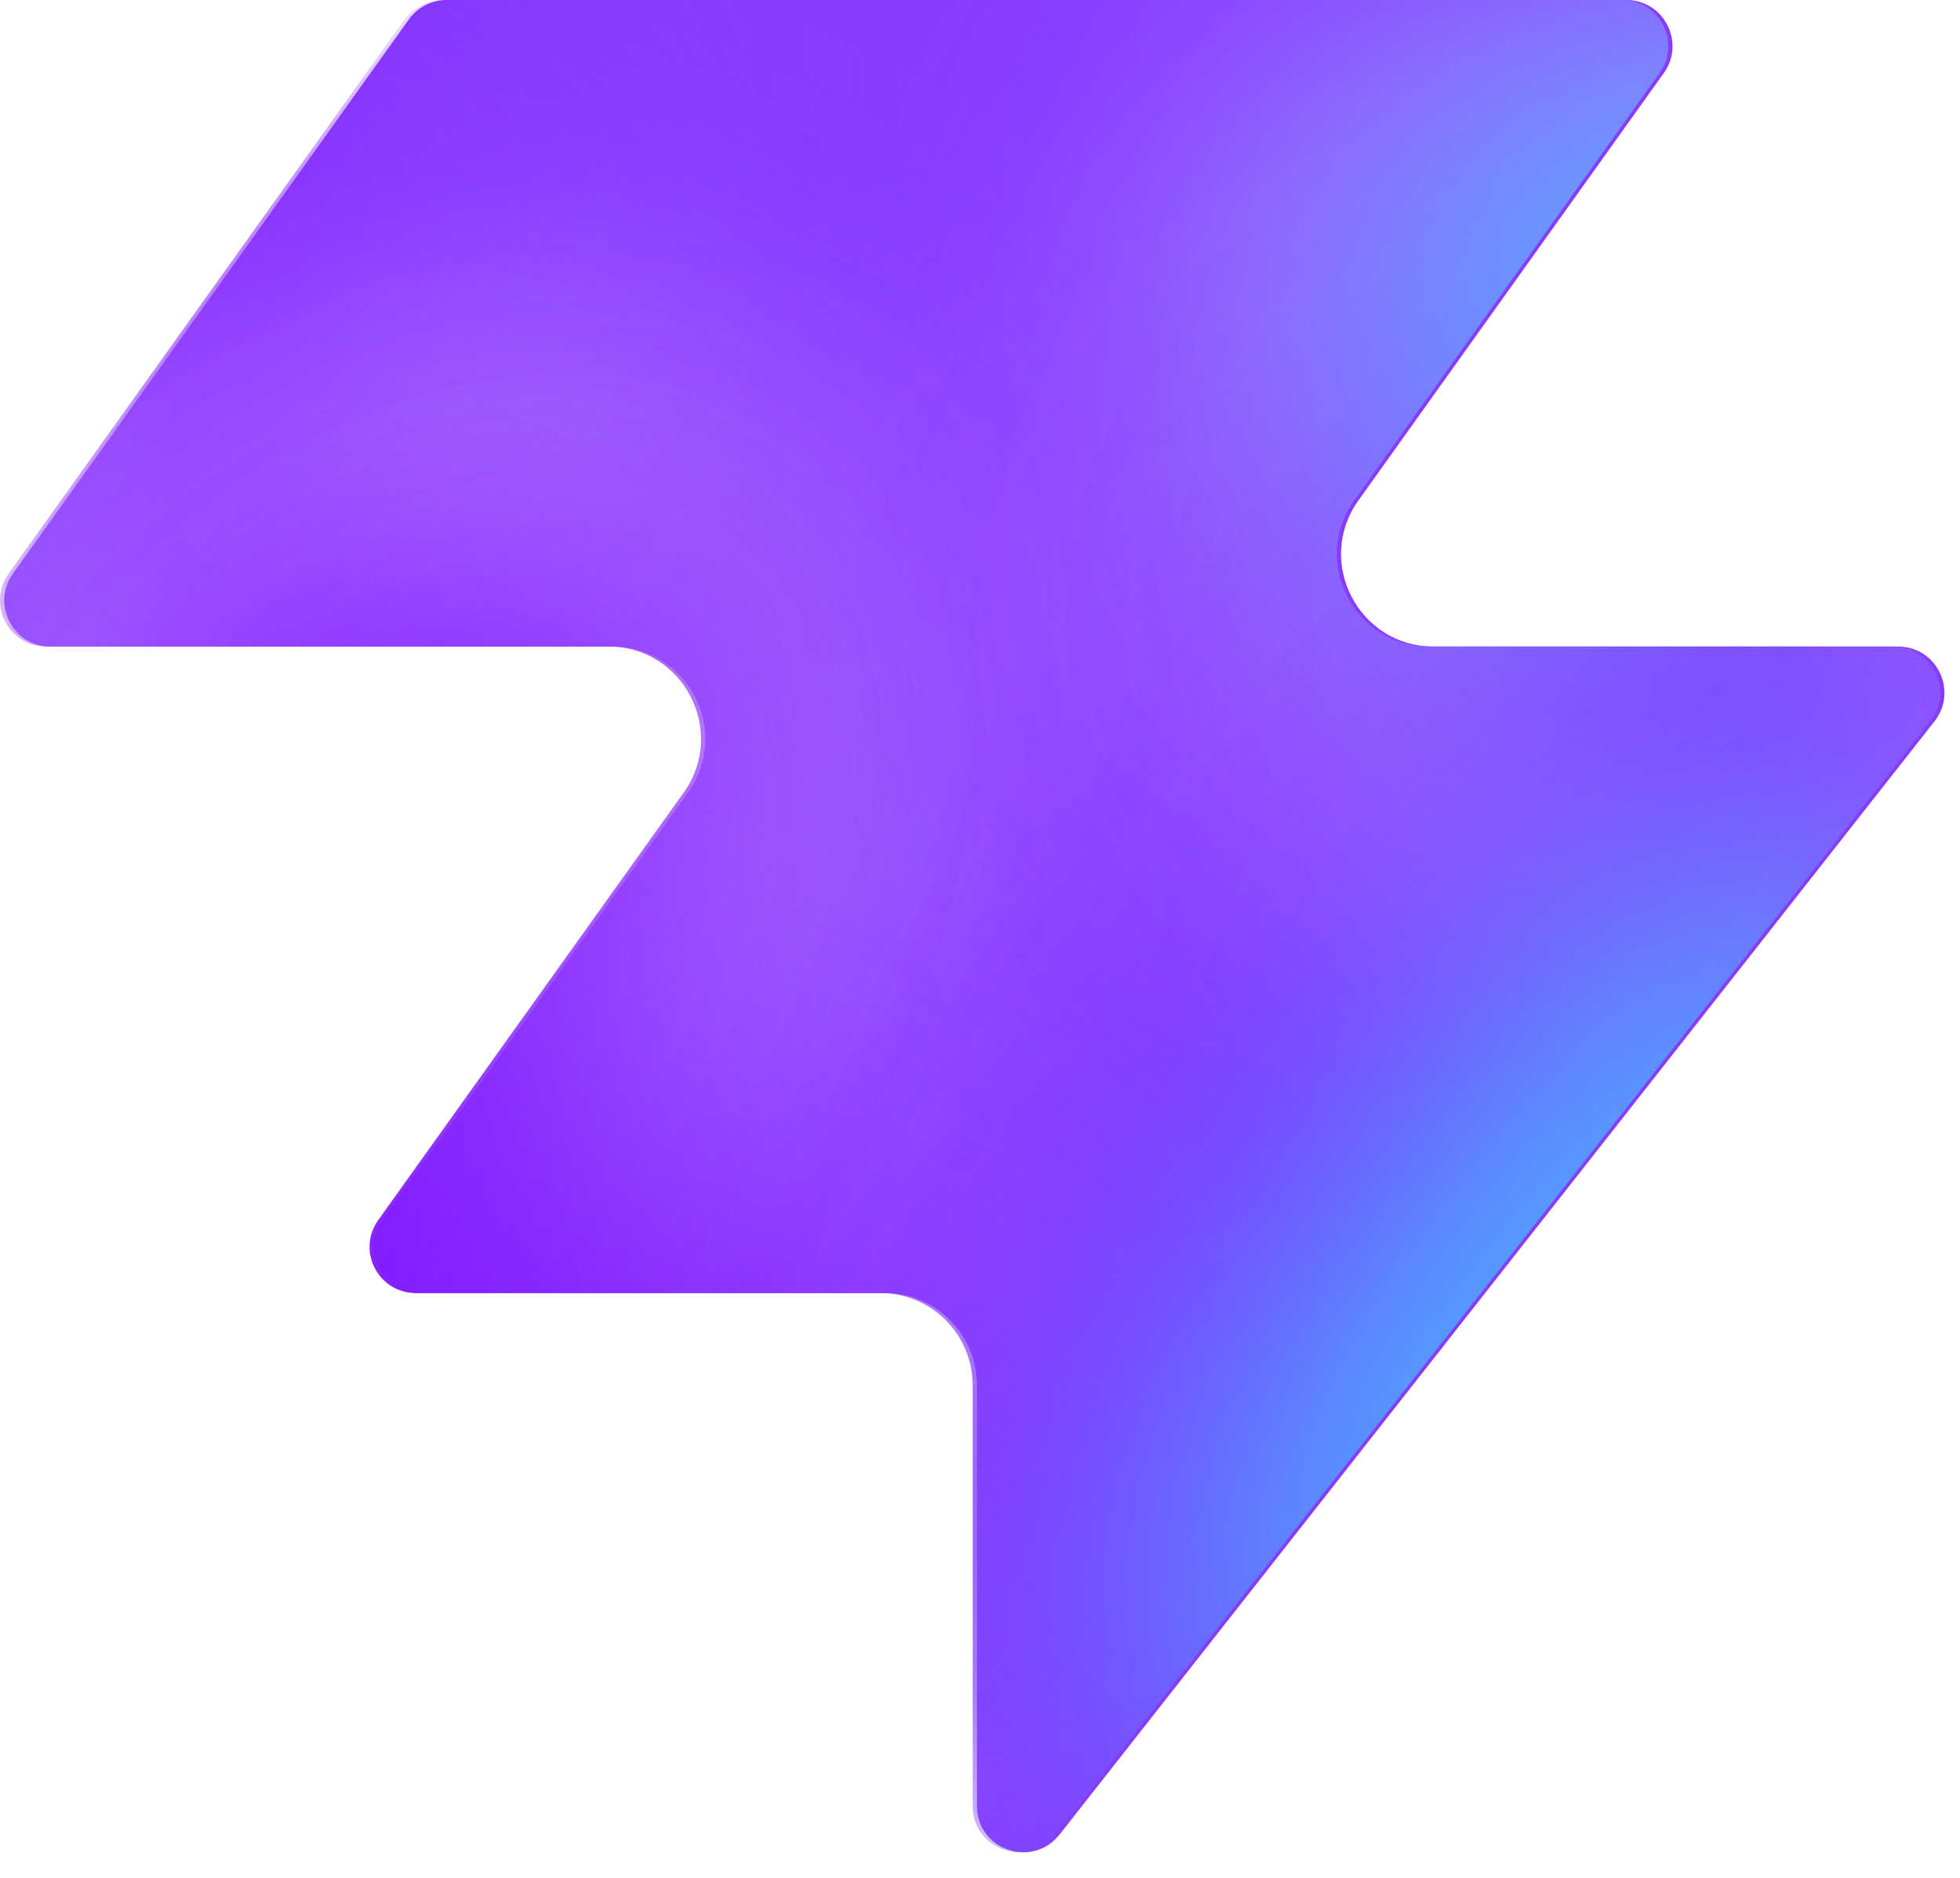
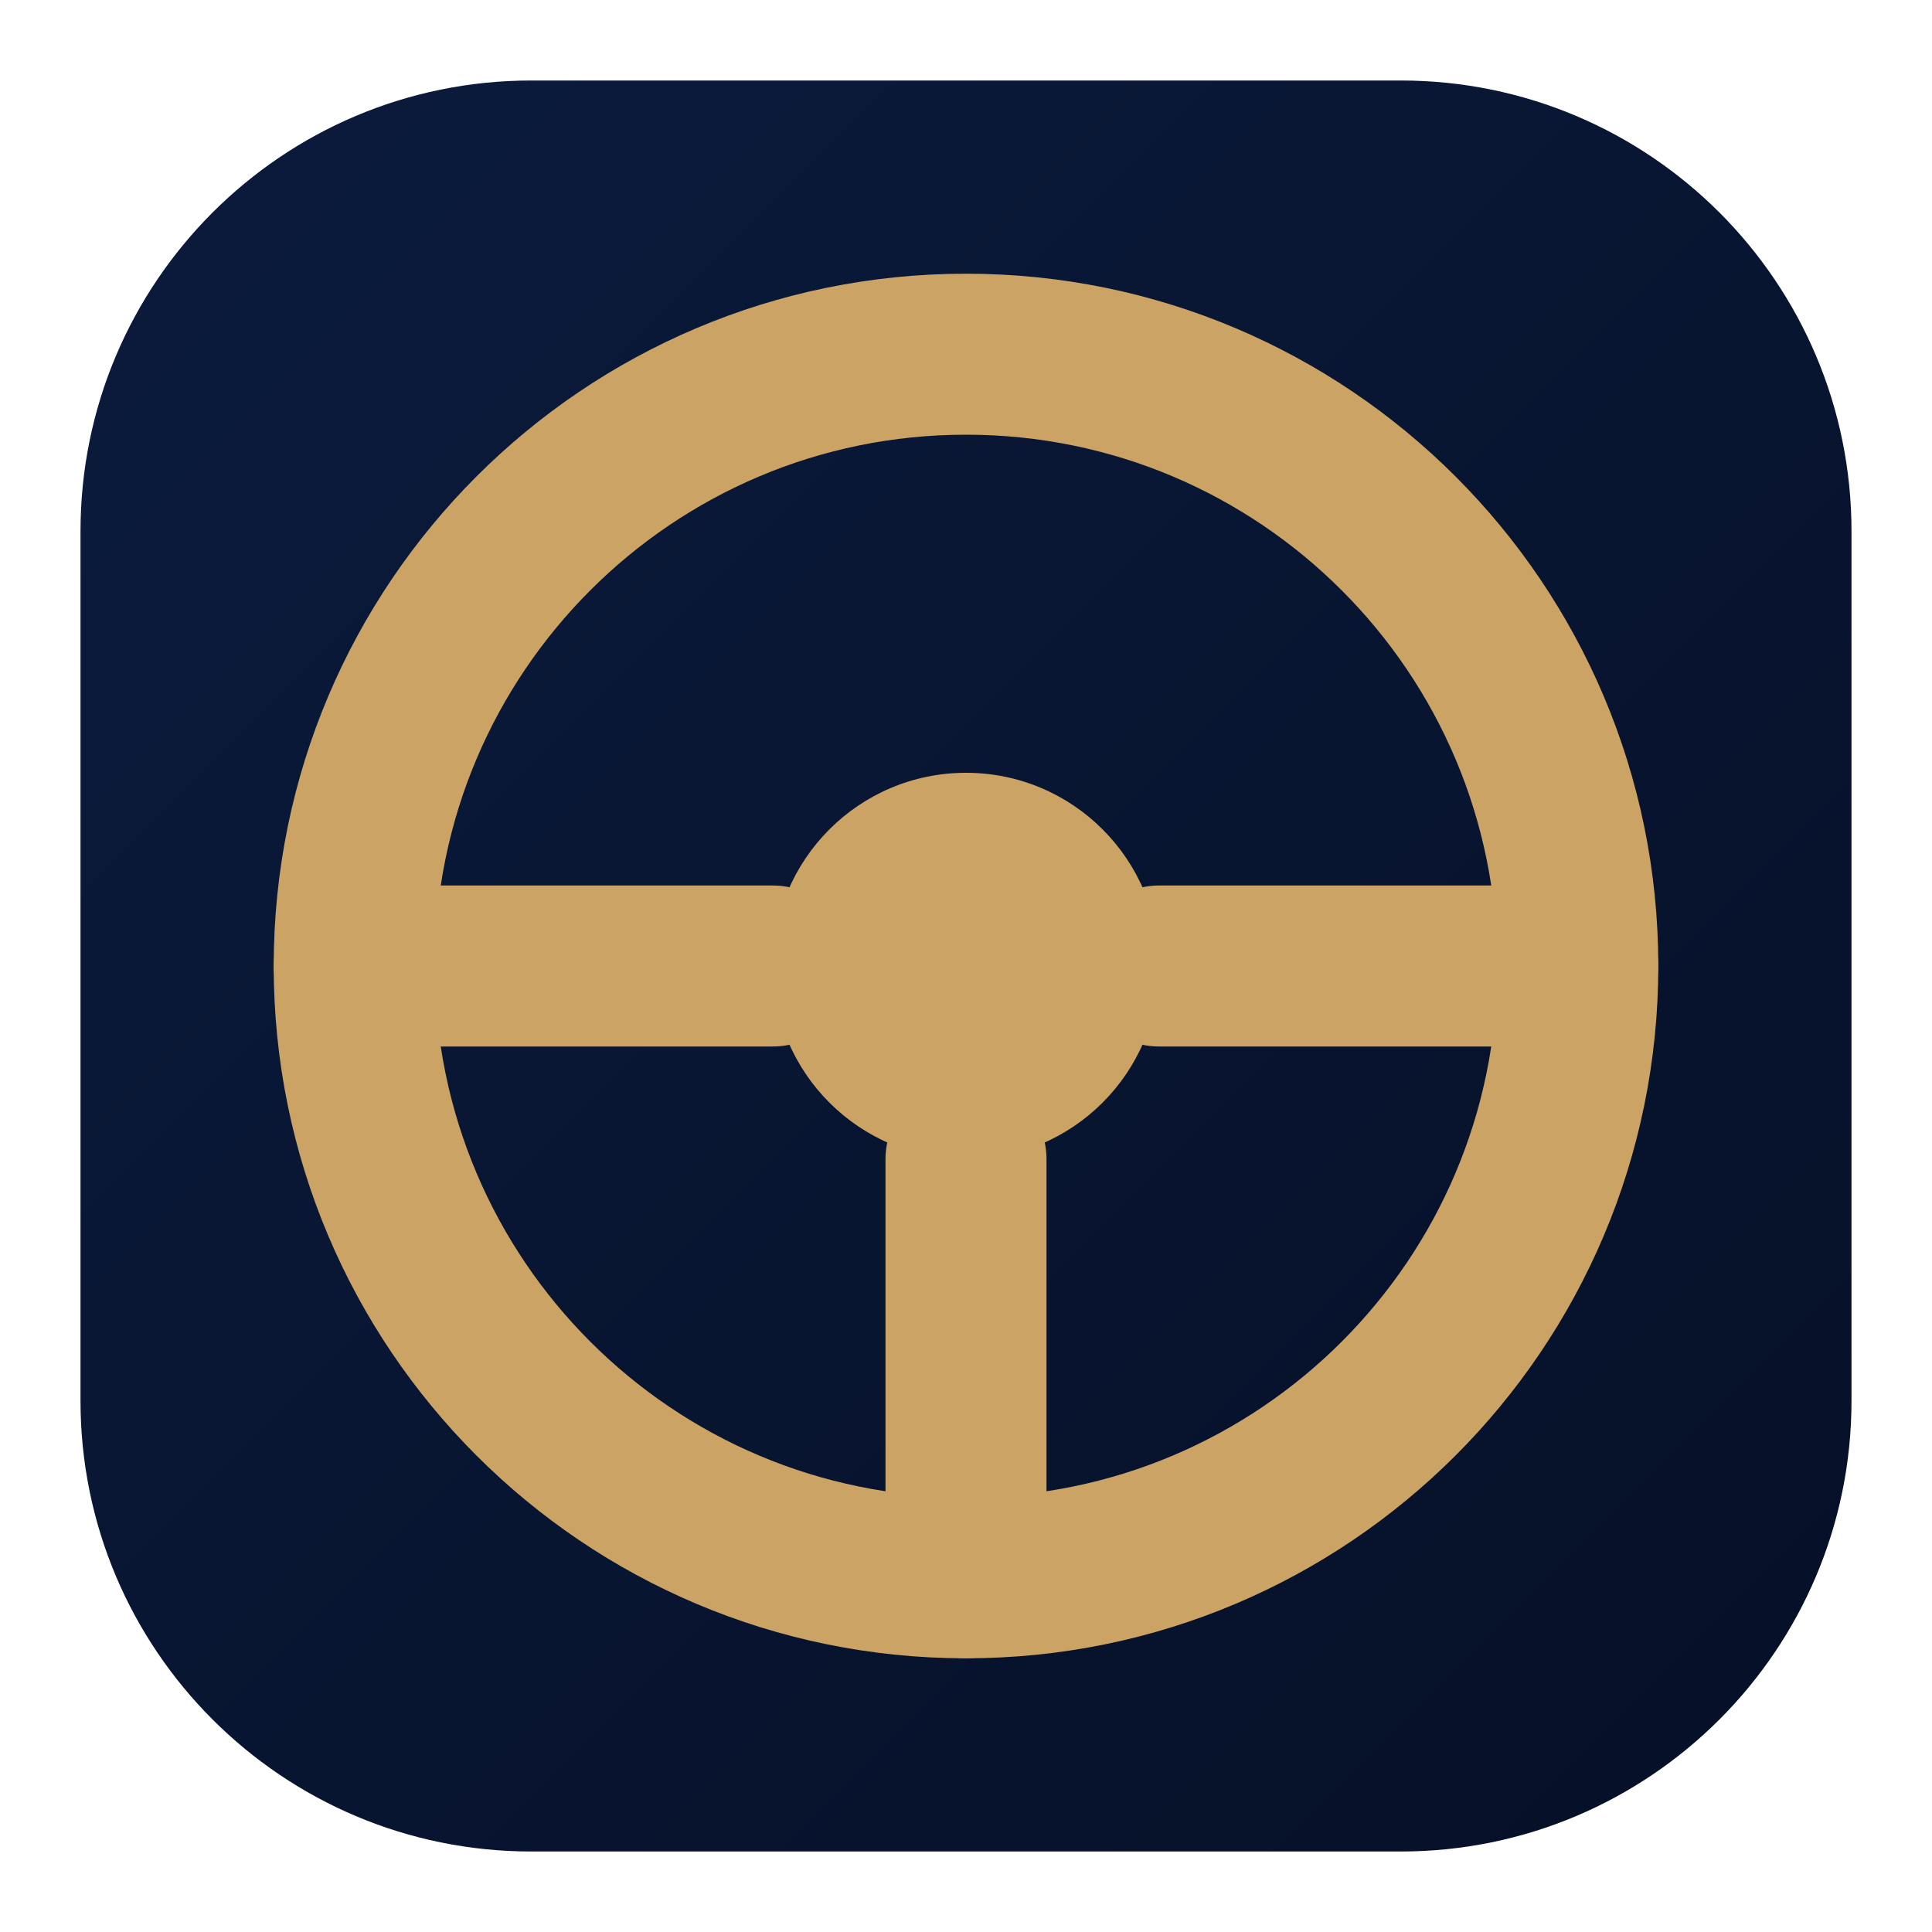
- <svg xmlns="http://www.w3.org/2000/svg" width="48" height="46" fill="none" viewBox="0 0 48 46">
-   <path fill="#863bff" d="M25.946 44.938c-.664.845-2.021.375-2.021-.698V33.937a2.26 2.26 0 0 0-2.262-2.262H10.287c-.92 0-1.456-1.04-.92-1.788l7.48-10.471c1.07-1.497 0-3.578-1.842-3.578H1.237c-.92 0-1.456-1.04-.92-1.788L10.013.474c.214-.297.556-.474.92-.474h28.894c.92 0 1.456 1.04.92 1.788l-7.48 10.471c-1.07 1.498 0 3.579 1.842 3.579h11.377c.943 0 1.473 1.088.89 1.83L25.947 44.94z" style="fill:#863bff;fill:color(display-p3 .525 .23 1);fill-opacity:1" />
-   <mask id="a" width="48" height="46" x="0" y="0" maskUnits="userSpaceOnUse" style="mask-type:alpha">
-     <path fill="#000" d="M25.842 44.938c-.664.844-2.021.375-2.021-.698V33.937a2.26 2.26 0 0 0-2.262-2.262H10.183c-.92 0-1.456-1.04-.92-1.788l7.48-10.471c1.07-1.498 0-3.579-1.842-3.579H1.133c-.92 0-1.456-1.04-.92-1.787L9.91.473c.214-.297.556-.474.92-.474h28.894c.92 0 1.456 1.04.92 1.788l-7.48 10.471c-1.07 1.498 0 3.578 1.842 3.578h11.377c.943 0 1.473 1.088.89 1.832L25.843 44.94z" style="fill:#000;fill-opacity:1" />
-   </mask>
-   <g mask="url(#a)">
-     <g filter="url(#b)">
-       <ellipse cx="5.508" cy="14.704" fill="#ede6ff" rx="5.508" ry="14.704" style="fill:#ede6ff;fill:color(display-p3 .927 .903 1);fill-opacity:1" transform="matrix(.00324 1 1 -.00324 -4.47 31.516)" />
-     </g>
-     <g filter="url(#c)">
-       <ellipse cx="10.399" cy="29.851" fill="#ede6ff" rx="10.399" ry="29.851" style="fill:#ede6ff;fill:color(display-p3 .927 .903 1);fill-opacity:1" transform="matrix(.00324 1 1 -.00324 -39.328 7.883)" />
-     </g>
-     <g filter="url(#d)">
-       <ellipse cx="5.508" cy="30.487" fill="#7e14ff" rx="5.508" ry="30.487" style="fill:#7e14ff;fill:color(display-p3 .492 .077 1);fill-opacity:1" transform="rotate(89.814 -25.913 -14.639)scale(1 -1)" />
-     </g>
-     <g filter="url(#e)">
-       <ellipse cx="5.508" cy="30.599" fill="#7e14ff" rx="5.508" ry="30.599" style="fill:#7e14ff;fill:color(display-p3 .492 .077 1);fill-opacity:1" transform="rotate(89.814 -32.644 -3.334)scale(1 -1)" />
-     </g>
-     <g filter="url(#f)">
-       <ellipse cx="5.508" cy="30.599" fill="#7e14ff" rx="5.508" ry="30.599" style="fill:#7e14ff;fill:color(display-p3 .492 .077 1);fill-opacity:1" transform="matrix(.00324 1 1 -.00324 -34.34 30.47)" />
-     </g>
-     <g filter="url(#g)">
-       <ellipse cx="14.072" cy="22.078" fill="#ede6ff" rx="14.072" ry="22.078" style="fill:#ede6ff;fill:color(display-p3 .927 .903 1);fill-opacity:1" transform="rotate(93.35 24.506 48.493)scale(-1 1)" />
-     </g>
-     <g filter="url(#h)">
-       <ellipse cx="3.47" cy="21.501" fill="#7e14ff" rx="3.47" ry="21.501" style="fill:#7e14ff;fill:color(display-p3 .492 .077 1);fill-opacity:1" transform="rotate(89.009 28.708 47.59)scale(-1 1)" />
-     </g>
-     <g filter="url(#i)">
-       <ellipse cx="3.47" cy="21.501" fill="#7e14ff" rx="3.47" ry="21.501" style="fill:#7e14ff;fill:color(display-p3 .492 .077 1);fill-opacity:1" transform="rotate(89.009 28.708 47.59)scale(-1 1)" />
-     </g>
-     <g filter="url(#j)">
-       <ellipse cx=".387" cy="8.972" fill="#7e14ff" rx="4.407" ry="29.108" style="fill:#7e14ff;fill:color(display-p3 .492 .077 1);fill-opacity:1" transform="rotate(39.51 .387 8.972)" />
-     </g>
-     <g filter="url(#k)">
-       <ellipse cx="47.523" cy="-6.092" fill="#7e14ff" rx="4.407" ry="29.108" style="fill:#7e14ff;fill:color(display-p3 .492 .077 1);fill-opacity:1" transform="rotate(37.892 47.523 -6.092)" />
-     </g>
-     <g filter="url(#l)">
-       <ellipse cx="41.412" cy="6.333" fill="#47bfff" rx="5.971" ry="9.665" style="fill:#47bfff;fill:color(display-p3 .28 .748 1);fill-opacity:1" transform="rotate(37.892 41.412 6.333)" />
-     </g>
-     <g filter="url(#m)">
-       <ellipse cx="-1.879" cy="38.332" fill="#7e14ff" rx="4.407" ry="29.108" style="fill:#7e14ff;fill:color(display-p3 .492 .077 1);fill-opacity:1" transform="rotate(37.892 -1.88 38.332)" />
-     </g>
-     <g filter="url(#n)">
-       <ellipse cx="-1.879" cy="38.332" fill="#7e14ff" rx="4.407" ry="29.108" style="fill:#7e14ff;fill:color(display-p3 .492 .077 1);fill-opacity:1" transform="rotate(37.892 -1.88 38.332)" />
-     </g>
-     <g filter="url(#o)">
-       <ellipse cx="35.651" cy="29.907" fill="#7e14ff" rx="4.407" ry="29.108" style="fill:#7e14ff;fill:color(display-p3 .492 .077 1);fill-opacity:1" transform="rotate(37.892 35.651 29.907)" />
-     </g>
-     <g filter="url(#p)">
-       <ellipse cx="38.418" cy="32.4" fill="#47bfff" rx="5.971" ry="15.297" style="fill:#47bfff;fill:color(display-p3 .28 .748 1);fill-opacity:1" transform="rotate(37.892 38.418 32.4)" />
-     </g>
-   </g>
+ <svg xmlns="http://www.w3.org/2000/svg" viewBox="0 0 120 120">
  <defs>
-     <filter id="b" width="60.045" height="41.654" x="-19.77" y="16.149" color-interpolation-filters="sRGB" filterUnits="userSpaceOnUse">
-       <feFlood flood-opacity="0" result="BackgroundImageFix" />
-       <feBlend in="SourceGraphic" in2="BackgroundImageFix" result="shape" />
-       <feGaussianBlur result="effect1_foregroundBlur_2002_17158" stdDeviation="7.659" />
-     </filter>
-     <filter id="c" width="90.34" height="51.437" x="-54.613" y="-7.533" color-interpolation-filters="sRGB" filterUnits="userSpaceOnUse">
-       <feFlood flood-opacity="0" result="BackgroundImageFix" />
-       <feBlend in="SourceGraphic" in2="BackgroundImageFix" result="shape" />
-       <feGaussianBlur result="effect1_foregroundBlur_2002_17158" stdDeviation="7.659" />
-     </filter>
-     <filter id="d" width="79.355" height="29.4" x="-49.64" y="2.03" color-interpolation-filters="sRGB" filterUnits="userSpaceOnUse">
-       <feFlood flood-opacity="0" result="BackgroundImageFix" />
-       <feBlend in="SourceGraphic" in2="BackgroundImageFix" result="shape" />
-       <feGaussianBlur result="effect1_foregroundBlur_2002_17158" stdDeviation="4.596" />
-     </filter>
-     <filter id="e" width="79.579" height="29.4" x="-45.045" y="20.029" color-interpolation-filters="sRGB" filterUnits="userSpaceOnUse">
-       <feFlood flood-opacity="0" result="BackgroundImageFix" />
-       <feBlend in="SourceGraphic" in2="BackgroundImageFix" result="shape" />
-       <feGaussianBlur result="effect1_foregroundBlur_2002_17158" stdDeviation="4.596" />
-     </filter>
-     <filter id="f" width="79.579" height="29.4" x="-43.513" y="21.178" color-interpolation-filters="sRGB" filterUnits="userSpaceOnUse">
-       <feFlood flood-opacity="0" result="BackgroundImageFix" />
-       <feBlend in="SourceGraphic" in2="BackgroundImageFix" result="shape" />
-       <feGaussianBlur result="effect1_foregroundBlur_2002_17158" stdDeviation="4.596" />
-     </filter>
-     <filter id="g" width="74.749" height="58.852" x="15.756" y="-17.901" color-interpolation-filters="sRGB" filterUnits="userSpaceOnUse">
-       <feFlood flood-opacity="0" result="BackgroundImageFix" />
-       <feBlend in="SourceGraphic" in2="BackgroundImageFix" result="shape" />
-       <feGaussianBlur result="effect1_foregroundBlur_2002_17158" stdDeviation="7.659" />
-     </filter>
-     <filter id="h" width="61.377" height="25.362" x="23.548" y="2.284" color-interpolation-filters="sRGB" filterUnits="userSpaceOnUse">
-       <feFlood flood-opacity="0" result="BackgroundImageFix" />
-       <feBlend in="SourceGraphic" in2="BackgroundImageFix" result="shape" />
-       <feGaussianBlur result="effect1_foregroundBlur_2002_17158" stdDeviation="4.596" />
-     </filter>
-     <filter id="i" width="61.377" height="25.362" x="23.548" y="2.284" color-interpolation-filters="sRGB" filterUnits="userSpaceOnUse">
-       <feFlood flood-opacity="0" result="BackgroundImageFix" />
-       <feBlend in="SourceGraphic" in2="BackgroundImageFix" result="shape" />
-       <feGaussianBlur result="effect1_foregroundBlur_2002_17158" stdDeviation="4.596" />
-     </filter>
-     <filter id="j" width="56.045" height="63.649" x="-27.636" y="-22.853" color-interpolation-filters="sRGB" filterUnits="userSpaceOnUse">
-       <feFlood flood-opacity="0" result="BackgroundImageFix" />
-       <feBlend in="SourceGraphic" in2="BackgroundImageFix" result="shape" />
-       <feGaussianBlur result="effect1_foregroundBlur_2002_17158" stdDeviation="4.596" />
-     </filter>
-     <filter id="k" width="54.814" height="64.646" x="20.116" y="-38.415" color-interpolation-filters="sRGB" filterUnits="userSpaceOnUse">
-       <feFlood flood-opacity="0" result="BackgroundImageFix" />
-       <feBlend in="SourceGraphic" in2="BackgroundImageFix" result="shape" />
-       <feGaussianBlur result="effect1_foregroundBlur_2002_17158" stdDeviation="4.596" />
-     </filter>
-     <filter id="l" width="33.541" height="35.313" x="24.641" y="-11.323" color-interpolation-filters="sRGB" filterUnits="userSpaceOnUse">
-       <feFlood flood-opacity="0" result="BackgroundImageFix" />
-       <feBlend in="SourceGraphic" in2="BackgroundImageFix" result="shape" />
-       <feGaussianBlur result="effect1_foregroundBlur_2002_17158" stdDeviation="4.596" />
-     </filter>
-     <filter id="m" width="54.814" height="64.646" x="-29.286" y="6.009" color-interpolation-filters="sRGB" filterUnits="userSpaceOnUse">
-       <feFlood flood-opacity="0" result="BackgroundImageFix" />
-       <feBlend in="SourceGraphic" in2="BackgroundImageFix" result="shape" />
-       <feGaussianBlur result="effect1_foregroundBlur_2002_17158" stdDeviation="4.596" />
-     </filter>
-     <filter id="n" width="54.814" height="64.646" x="-29.286" y="6.009" color-interpolation-filters="sRGB" filterUnits="userSpaceOnUse">
-       <feFlood flood-opacity="0" result="BackgroundImageFix" />
-       <feBlend in="SourceGraphic" in2="BackgroundImageFix" result="shape" />
-       <feGaussianBlur result="effect1_foregroundBlur_2002_17158" stdDeviation="4.596" />
-     </filter>
-     <filter id="o" width="54.814" height="64.646" x="8.244" y="-2.416" color-interpolation-filters="sRGB" filterUnits="userSpaceOnUse">
-       <feFlood flood-opacity="0" result="BackgroundImageFix" />
-       <feBlend in="SourceGraphic" in2="BackgroundImageFix" result="shape" />
-       <feGaussianBlur result="effect1_foregroundBlur_2002_17158" stdDeviation="4.596" />
-     </filter>
-     <filter id="p" width="39.409" height="43.623" x="18.713" y="10.588" color-interpolation-filters="sRGB" filterUnits="userSpaceOnUse">
-       <feFlood flood-opacity="0" result="BackgroundImageFix" />
-       <feBlend in="SourceGraphic" in2="BackgroundImageFix" result="shape" />
-       <feGaussianBlur result="effect1_foregroundBlur_2002_17158" stdDeviation="4.596" />
-     </filter>
+     <linearGradient id="grad" x1="0%" y1="0%" x2="100%" y2="100%">
+       <stop offset="0%" style="stop-color:#0b1b3d;stop-opacity:1" />
+       <stop offset="100%" style="stop-color:#061027;stop-opacity:1" />
+     </linearGradient>
  </defs>
+   <rect x="5" y="5" width="110" height="110" rx="28" fill="url(#grad)" />
+   <circle cx="60" cy="60" r="38" fill="none" stroke="#cba365" stroke-width="10" />
+   <circle cx="60" cy="60" r="12" fill="#cba365" />
+   <path d="M 48 60 L 22 60" stroke="#cba365" stroke-width="10" stroke-linecap="round" />
+   <path d="M 72 60 L 98 60" stroke="#cba365" stroke-width="10" stroke-linecap="round" />
+   <path d="M 60 72 L 60 98" stroke="#cba365" stroke-width="10" stroke-linecap="round" />
</svg>
